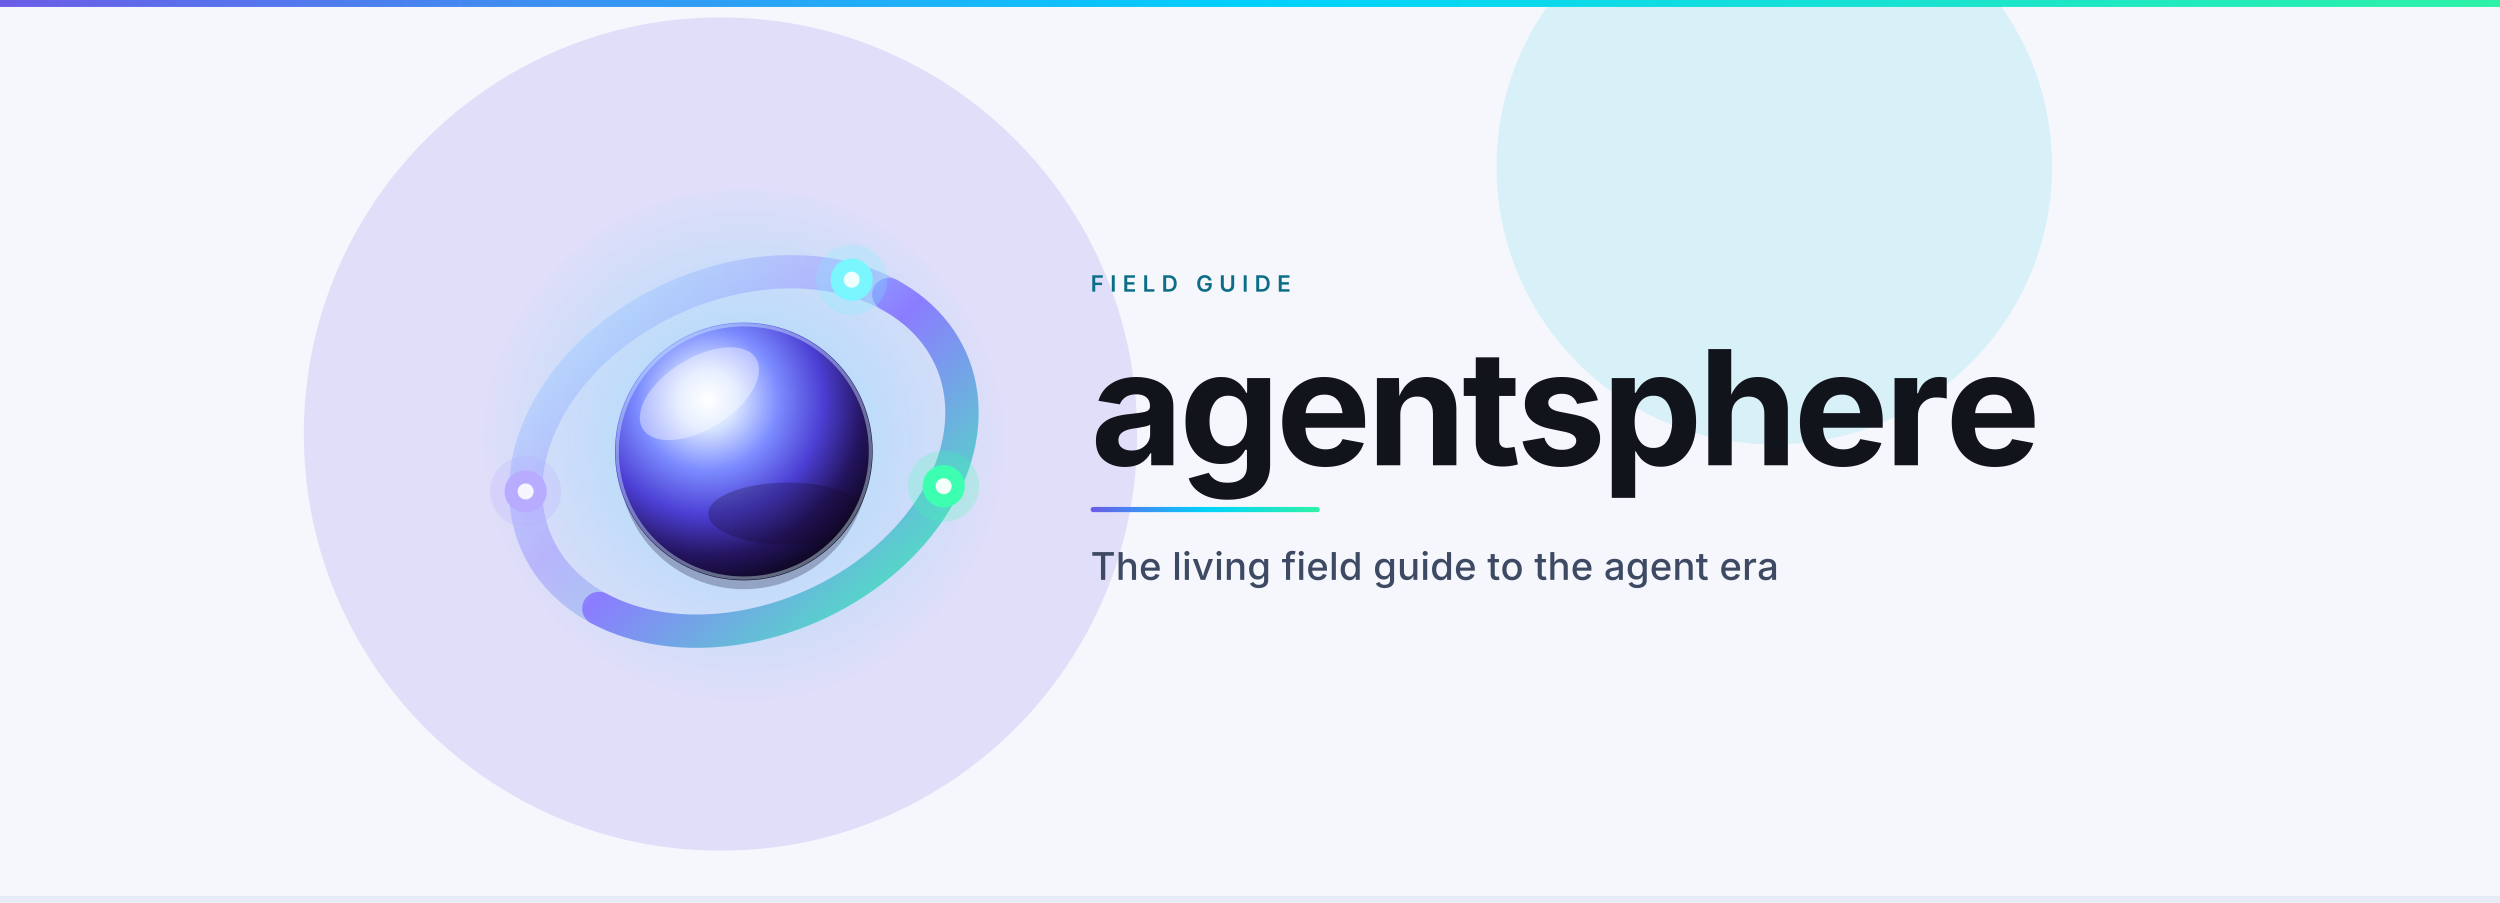
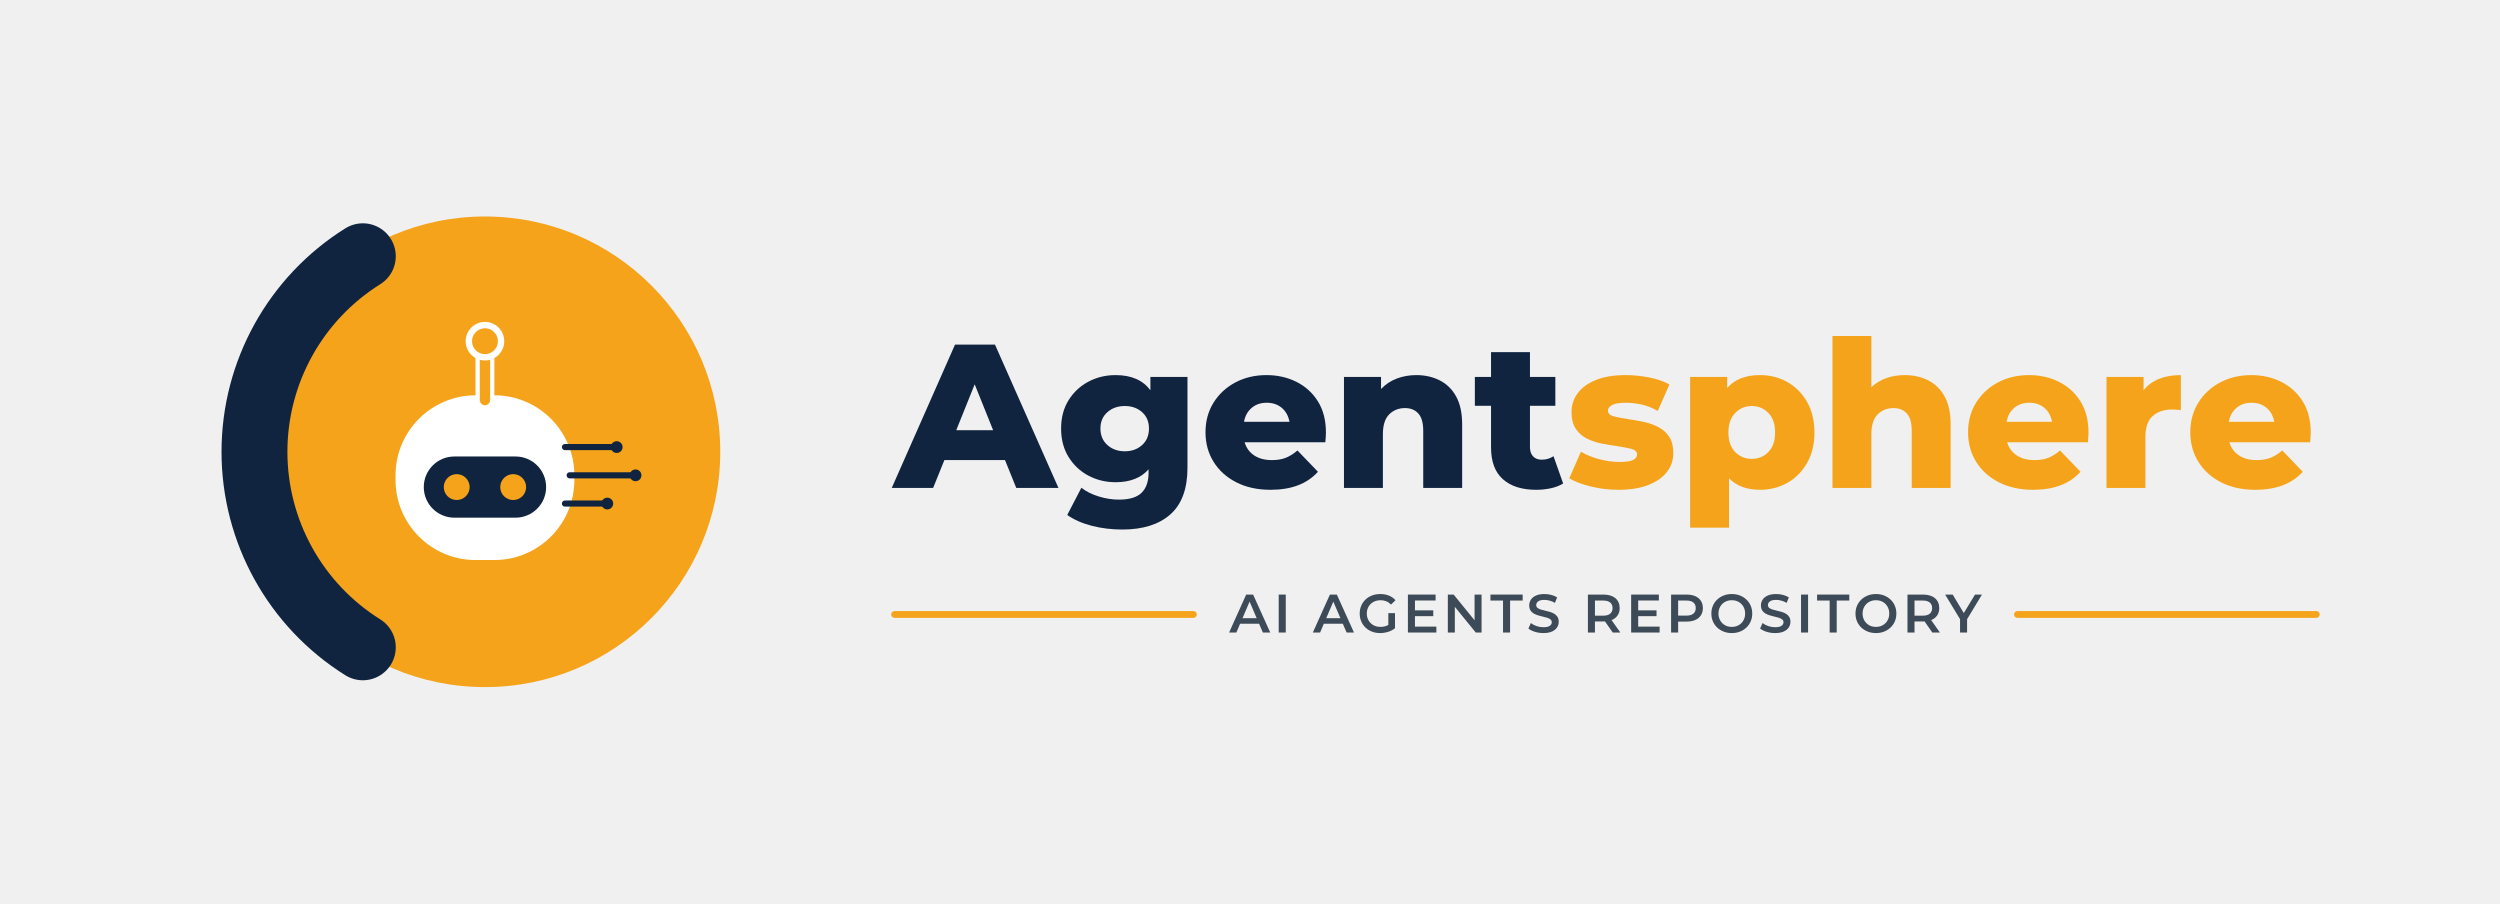
- <svg xmlns="http://www.w3.org/2000/svg" width="1440" height="520" viewBox="0 0 1440 520" role="img" aria-labelledby="title desc">
-   <defs>
-     <radialGradient id="light-core" cx="36%" cy="30%" r="72%">
-       <stop offset="0" stop-color="#FFFFFF" />
-       <stop offset="0.16" stop-color="#D7E4FF" />
-       <stop offset="0.38" stop-color="#7C8CFF" />
-       <stop offset="0.62" stop-color="#4C3FD4" />
-       <stop offset="0.84" stop-color="#24145F" />
-       <stop offset="1" stop-color="#100828" />
-     </radialGradient>
-     <radialGradient id="light-glow" cx="50%" cy="48%" r="50%">
-       <stop offset="0" stop-color="#6C5CE7" stop-opacity="0.55" />
-       <stop offset="0.45" stop-color="#00D1FF" stop-opacity="0.16" />
-       <stop offset="1" stop-color="#00D1FF" stop-opacity="0" />
-     </radialGradient>
-     <linearGradient id="light-ring" x1="0" y1="0" x2="1" y2="1">
-       <stop offset="0" stop-color="#9AF7FF" />
-       <stop offset="0.45" stop-color="#8B7CFF" />
-       <stop offset="1" stop-color="#3DFFB0" />
-     </linearGradient>
-     <linearGradient id="light-bar" x1="0" y1="0" x2="1" y2="0">
-       <stop offset="0" stop-color="#6C5CE7" />
-       <stop offset="0.5" stop-color="#00D1FF" />
-       <stop offset="1" stop-color="#2EF2A6" />
-     </linearGradient>
-     <clipPath id="light-disc">
-       <circle cx="128" cy="128" r="58" />
-     </clipPath>
-   </defs>
-   <rect width="1440" height="520" fill="#F5F7FC" />
-   <circle cx="415" cy="250" r="240" fill="#6C5CE7" fill-opacity="0.16" />
-   <circle cx="1022" cy="96" r="160" fill="#00B7E0" fill-opacity="0.12" />
-   <rect width="1440" height="4" fill="url(#light-bar)" />
-   <g transform="translate(264.6 96.2) scale(1.28)">
-     <g id="light-mark">
-       <circle cx="128" cy="128" r="118" fill="url(#light-glow)" />
-       <path d="M 62.76 198.64 L 59.62 196.86 L 56.61 194.94 L 53.74 192.90 L 51.01 190.73 L 48.43 188.44 L 45.99 186.04 L 43.72 183.53 L 41.60 180.91 L 39.65 178.19 L 37.87 175.38 L 36.26 172.48 L 34.82 169.49 L 33.56 166.42 L 32.48 163.28 L 31.58 160.07 L 30.87 156.80 L 30.34 153.48 L 29.99 150.10 L 29.84 146.69 L 29.87 143.24 L 30.08 139.76 L 30.48 136.26 L 31.07 132.74 L 31.85 129.21 L 32.80 125.69 L 33.94 122.16 L 35.26 118.65 L 36.75 115.15 L 38.42 111.68 L 40.25 108.24 L 42.26 104.84 L 44.42 101.48 L 46.75 98.17 L 49.23 94.92 L 51.86 91.73 L 54.64 88.62 L 57.55 85.57 L 60.60 82.61 L 63.78 79.73 L 67.08 76.95 L 70.50 74.26 L 74.02 71.67 L 77.65 69.20 L 81.38 66.83 L 85.19 64.58 L 89.08 62.45 L 93.05 60.45 L 97.09 58.57 L 101.18 56.83 L 105.33 55.22 L 109.52 53.75 L 113.74 52.42 L 117.99 51.24 L 122.26 50.20 L 126.54 49.31 L 130.82 48.57 L 135.10 47.98 L 139.36 47.54 L 143.61 47.26 L 147.82 47.13 L 152.00 47.15 L 156.13 47.33 L 160.20 47.66 L 164.22 48.15 L 168.16 48.78 L 172.03 49.57 L 175.82 50.51 L 179.51 51.59 L 183.11 52.82 L 186.60 54.19 L 189.98 55.71 L 193.24 57.36" fill="none" stroke="url(#light-ring)" stroke-width="15" stroke-linecap="round" stroke-opacity="0.42" />
-       <circle cx="128" cy="134" r="56" fill="#1A1038" fill-opacity="0.28" />
-       <circle cx="128" cy="128" r="58" fill="url(#light-core)" />
-       <g clip-path="url(#light-disc)">
-         <ellipse cx="108" cy="102" rx="30" ry="16" fill="#FFFFFF" fill-opacity="0.38" transform="rotate(-32 108 102)" />
-         <ellipse cx="148" cy="156" rx="36" ry="14" fill="#12082A" fill-opacity="0.28" />
+ <svg xmlns="http://www.w3.org/2000/svg" width="830" height="300" viewBox="0 0 830 300" role="img" aria-labelledby="title desc">
+   <g transform="translate(61.01,50.00) scale(0.7812)">
+     <circle cx="128" cy="128" r="100" fill="#F5A31A" />
+     <path d="M 76.1,44.9 A 98,98 0 0 0 76.1,211.1" fill="none" stroke="#10243F" stroke-width="28" stroke-linecap="round" />
+     <g transform="translate(128,138)">
+       <rect x="-38" y="-34" width="76" height="70" rx="34" fill="#FFFFFF" />
+       <line x1="0" y1="-32" x2="0" y2="-50" stroke="#FFFFFF" stroke-width="8" stroke-linecap="round" />
+       <line x1="0" y1="-32" x2="0" y2="-50" stroke="#F5A31A" stroke-width="4.4" stroke-linecap="round" />
+       <circle cx="0" cy="-57" r="8.2" fill="#FFFFFF" />
+       <circle cx="0" cy="-57" r="5.5" fill="#F5A31A" />
+       <rect x="-26" y="-8" width="52" height="26" rx="13" fill="#10243F" />
+       <circle cx="-12" cy="5" r="5.5" fill="#F5A31A" />
+       <circle cx="12" cy="5" r="5.5" fill="#F5A31A" />
+       <g fill="none" stroke="#10243F" stroke-width="2.6" stroke-linecap="round">
+         <path d="M 34,-12 H 54" />
+         <path d="M 36,0 H 62" />
+         <path d="M 34,12 H 50" />
      </g>
-       <circle cx="128" cy="128" r="57" fill="none" stroke="#D8FBFF" stroke-opacity="0.4" stroke-width="1.5" />
-       <path d="M 193.24 57.36 L 196.38 59.14 L 199.39 61.06 L 202.26 63.10 L 204.99 65.27 L 207.57 67.56 L 210.01 69.96 L 212.28 72.47 L 214.40 75.09 L 216.35 77.81 L 218.13 80.62 L 219.74 83.52 L 221.18 86.51 L 222.44 89.58 L 223.52 92.72 L 224.42 95.93 L 225.13 99.20 L 225.66 102.52 L 226.01 105.90 L 226.16 109.31 L 226.13 112.76 L 225.92 116.24 L 225.52 119.74 L 224.93 123.26 L 224.15 126.79 L 223.20 130.31 L 222.06 133.84 L 220.74 137.35 L 219.25 140.85 L 217.58 144.32 L 215.75 147.76 L 213.74 151.16 L 211.58 154.52 L 209.25 157.83 L 206.77 161.08 L 204.14 164.27 L 201.36 167.38 L 198.45 170.43 L 195.40 173.39 L 192.22 176.27 L 188.92 179.05 L 185.50 181.74 L 181.98 184.33 L 178.35 186.80 L 174.62 189.17 L 170.81 191.42 L 166.92 193.55 L 162.95 195.55 L 158.91 197.43 L 154.82 199.17 L 150.67 200.78 L 146.48 202.25 L 142.26 203.58 L 138.01 204.76 L 133.74 205.80 L 129.46 206.69 L 125.18 207.43 L 120.90 208.02 L 116.64 208.46 L 112.39 208.74 L 108.18 208.87 L 104.00 208.85 L 99.87 208.67 L 95.80 208.34 L 91.78 207.85 L 87.84 207.22 L 83.97 206.43 L 80.18 205.49 L 76.49 204.41 L 72.89 203.18 L 69.40 201.81 L 66.02 200.29 L 62.76 198.64" fill="none" stroke="url(#light-ring)" stroke-width="15" stroke-linecap="round" />
-       <circle cx="176.56" cy="50.71" r="16" fill="#7AF6FF" fill-opacity="0.22" />
-       <circle cx="176.56" cy="50.71" r="9.5" fill="#7AF6FF" />
-       <circle cx="176.56" cy="50.71" r="3.6" fill="#EFFFFF" />
-       <circle cx="29.83" cy="146.00" r="16" fill="#B7ACFF" fill-opacity="0.22" />
-       <circle cx="29.83" cy="146.00" r="9.5" fill="#B7ACFF" />
-       <circle cx="29.83" cy="146.00" r="3.6" fill="#F7F5FF" />
-       <circle cx="217.93" cy="143.63" r="16" fill="#3DFFB0" fill-opacity="0.22" />
-       <circle cx="217.93" cy="143.63" r="9.5" fill="#3DFFB0" />
-       <circle cx="217.93" cy="143.63" r="3.6" fill="#F3FFF9" />
+       <g fill="#10243F">
+         <circle cx="56" cy="-12" r="2.5" />
+         <circle cx="64" cy="0" r="2.5" />
+         <circle cx="52" cy="12" r="2.5" />
+       </g>
    </g>
  </g>
-   <g transform="translate(628.2 168)">
-     <path fill="#0B6E86" d="M0.952 0.0V-9.458H7.008V-8.03H2.647V-5.192H6.583V-3.783H2.647V0.0Z M13.89 -9.458V0.0H12.195V-9.458Z M19.394 0.0V-9.458H25.538V-8.03H21.089V-5.478H25.208V-4.069H21.089V-1.428H25.564V0.0Z M30.865 0.0V-9.458H32.56V-1.428H36.737V0.0Z M45.015 0.0H41.816V-9.458H45.078Q46.487 -9.458 47.5 -8.89Q48.512 -8.322 49.052 -7.265Q49.591 -6.208 49.591 -4.742Q49.591 -3.263 49.049 -2.199Q48.506 -1.136 47.481 -0.568Q46.456 0.0 45.015 0.0ZM43.51 -1.466H44.932Q47.922 -1.466 47.922 -4.742Q47.922 -7.992 44.977 -7.992H43.51Z M65.761 0.127Q64.453 0.127 63.469 -0.46Q62.485 -1.047 61.933 -2.136Q61.381 -3.225 61.381 -4.716Q61.381 -6.24 61.949 -7.328Q62.517 -8.417 63.495 -9.001Q64.472 -9.585 65.71 -9.585Q66.751 -9.585 67.598 -9.185Q68.446 -8.785 68.995 -8.074Q69.544 -7.363 69.69 -6.437H67.957Q67.728 -7.192 67.16 -7.63Q66.592 -8.068 65.729 -8.068Q64.967 -8.068 64.367 -7.681Q63.767 -7.293 63.425 -6.548Q63.082 -5.802 63.082 -4.729Q63.082 -3.123 63.828 -2.257Q64.574 -1.39 65.767 -1.39Q66.833 -1.39 67.468 -1.99Q68.103 -2.59 68.128 -3.612H65.945V-4.945H69.772V-3.809Q69.772 -2.596 69.255 -1.711Q68.738 -0.825 67.833 -0.349Q66.929 0.127 65.761 0.127Z M78.85 0.14Q77.695 0.14 76.832 -0.295Q75.969 -0.73 75.492 -1.501Q75.016 -2.272 75.016 -3.282V-9.458H76.711V-3.421Q76.711 -2.533 77.292 -1.955Q77.873 -1.377 78.85 -1.377Q79.828 -1.377 80.409 -1.955Q80.99 -2.533 80.99 -3.421V-9.458H82.684V-3.282Q82.684 -2.272 82.205 -1.501Q81.726 -0.73 80.863 -0.295Q79.999 0.14 78.85 0.14Z M89.877 -9.458V0.0H88.182V-9.458Z M98.581 0.0H95.381V-9.458H98.644Q100.053 -9.458 101.066 -8.89Q102.078 -8.322 102.618 -7.265Q103.157 -6.208 103.157 -4.742Q103.157 -3.263 102.615 -2.199Q102.072 -1.136 101.047 -0.568Q100.022 0.0 98.581 0.0ZM97.076 -1.466H98.498Q101.488 -1.466 101.488 -4.742Q101.488 -7.992 98.543 -7.992H97.076Z M108.37 0.0V-9.458H114.514V-8.03H110.064V-5.478H114.184V-4.069H110.064V-1.428H114.54V0.0Z" />
+   <g transform="translate(297.01,162.00) scale(0.068,-0.068)">
+     <path d="M-14 0 295 700H490L800 0H594L539 136H243L188 0ZM301 282H481L391 506Z" fill="#10243F" />
  </g>
-   <g transform="translate(628.2 268)">
-     <path fill="#12141C" d="M19.766 0.988Q12.578 0.988 7.816 -2.808Q3.055 -6.604 3.055 -14.061Q3.055 -19.676 5.75 -22.865Q8.445 -26.055 12.758 -27.537Q17.07 -29.02 22.012 -29.469Q28.48 -30.098 31.333 -30.794Q34.186 -31.49 34.186 -33.961V-34.186Q34.186 -37.375 32.142 -39.127Q30.098 -40.879 26.324 -40.879Q22.416 -40.879 20.035 -39.194Q17.654 -37.51 16.846 -35.084L4.492 -37.15Q6.424 -43.664 12.196 -47.258Q17.969 -50.852 26.369 -50.852Q31.76 -50.852 36.634 -49.145Q41.508 -47.438 44.585 -43.687Q47.662 -39.936 47.662 -33.826V0.0H34.904V-6.963H34.455Q32.613 -3.459 28.975 -1.235Q25.336 0.988 19.766 0.988ZM23.584 -8.49Q28.301 -8.49 31.288 -11.23Q34.275 -13.971 34.275 -17.969V-23.404Q33.467 -22.82 31.647 -22.394Q29.828 -21.967 27.807 -21.63Q25.785 -21.293 24.303 -21.113Q20.574 -20.574 18.283 -19.002Q15.992 -17.43 15.992 -14.42Q15.992 -11.5 18.126 -9.995Q20.26 -8.49 23.584 -8.49Z M79.088 19.855Q69.655 19.855 63.905 16.396Q58.155 12.938 56.493 7.547L68.082 4.312Q69.026 6.424 71.564 8.243Q74.102 10.062 78.998 10.062Q84.12 10.062 87.084 7.704Q90.049 5.346 90.049 0.359V-8.895H89.016Q87.623 -5.84 84.412 -3.279Q81.2 -0.719 75.09 -0.719Q69.43 -0.719 64.803 -3.369Q60.176 -6.02 57.413 -11.455Q54.651 -16.891 54.651 -25.201Q54.651 -33.691 57.458 -39.396Q60.266 -45.102 64.915 -47.977Q69.565 -50.852 75.135 -50.852Q79.358 -50.852 82.233 -49.414Q85.108 -47.977 86.882 -45.865Q88.657 -43.754 89.555 -41.777H90.139V-50.223H103.391V-0.404Q103.391 6.379 100.269 10.894Q97.147 15.408 91.644 17.632Q86.141 19.855 79.088 19.855ZM79.313 -10.961Q84.479 -10.961 87.287 -14.757Q90.094 -18.553 90.094 -25.291Q90.094 -31.984 87.309 -36.027Q84.524 -40.07 79.313 -40.07Q74.012 -40.07 71.249 -35.915Q68.487 -31.76 68.487 -25.291Q68.487 -18.688 71.272 -14.824Q74.057 -10.961 79.313 -10.961Z M135.177 0.988Q127.495 0.988 121.925 -2.156Q116.354 -5.301 113.367 -11.096Q110.38 -16.891 110.38 -24.842Q110.38 -32.613 113.367 -38.453Q116.354 -44.293 121.767 -47.572Q127.18 -50.852 134.503 -50.852Q141.061 -50.852 146.407 -48.066Q151.753 -45.281 154.92 -39.621Q158.087 -33.961 158.087 -25.381V-21.607H123.721Q123.946 -15.453 127.136 -12.309Q130.325 -9.164 135.401 -9.164Q138.95 -9.164 141.488 -10.669Q144.026 -12.174 145.104 -15.094L157.323 -12.803Q155.481 -6.559 149.709 -2.785Q143.936 0.988 135.177 0.988ZM123.811 -30.053H145.104Q144.61 -34.949 141.96 -37.824Q139.309 -40.699 134.637 -40.699Q129.786 -40.699 127.001 -37.712Q124.216 -34.725 123.811 -30.053Z M178.372 -29.064V0.0H164.896V-50.223H177.609L177.788 -39.846Q179.9 -45.102 183.763 -47.977Q187.626 -50.852 193.421 -50.852Q201.238 -50.852 205.954 -45.82Q210.671 -40.789 210.671 -31.939V0.0H197.195V-29.604Q197.195 -34.275 194.791 -36.926Q192.388 -39.576 188.12 -39.576Q183.808 -39.576 181.09 -36.813Q178.372 -34.051 178.372 -29.064Z M244.703 -50.223V-39.936H235.314V-14.689Q235.314 -10.018 239.896 -10.018Q240.66 -10.018 242.03 -10.22Q243.4 -10.422 244.164 -10.602L246.095 -0.494Q243.849 0.18 241.626 0.449Q239.402 0.719 237.38 0.719Q229.834 0.719 225.836 -2.942Q221.838 -6.604 221.838 -13.521V-39.936H214.92V-50.223H221.838V-62.172H235.314V-50.223Z M271.008 0.988Q261.934 0.988 256.026 -2.875Q250.119 -6.738 248.816 -13.746L261.35 -15.902Q263.281 -8.895 271.412 -8.895Q275.275 -8.895 277.499 -10.354Q279.723 -11.814 279.723 -14.061Q279.723 -17.879 273.254 -19.227L264.584 -21.023Q250.119 -23.988 250.119 -35.264Q250.119 -42.496 255.914 -46.674Q261.709 -50.852 271.232 -50.852Q280.172 -50.852 285.473 -47.213Q290.773 -43.574 292.166 -37.465L280.217 -35.354Q279.408 -37.914 277.252 -39.554Q275.096 -41.193 271.412 -41.193Q268.088 -41.193 265.842 -39.778Q263.596 -38.363 263.596 -36.117Q263.596 -34.23 265.056 -32.905Q266.516 -31.58 270.064 -30.861L279.094 -29.064Q293.469 -26.145 293.469 -15.498Q293.469 -10.557 290.594 -6.851Q287.719 -3.145 282.643 -1.078Q277.566 0.988 271.008 0.988Z M300.188 18.777V-50.223H313.44V-41.777H314.069Q314.967 -43.754 316.697 -45.865Q318.426 -47.977 321.279 -49.414Q324.131 -50.852 328.399 -50.852Q333.969 -50.852 338.596 -47.977Q343.223 -45.102 345.986 -39.352Q348.748 -33.602 348.748 -25.021Q348.748 -16.666 346.053 -10.894Q343.358 -5.121 338.731 -2.134Q334.104 0.854 328.309 0.854Q324.221 0.854 321.391 -0.539Q318.561 -1.932 316.787 -3.976Q315.012 -6.02 314.069 -8.041H313.664V18.777ZM324.176 -9.973Q329.432 -9.973 332.195 -14.195Q334.957 -18.418 334.957 -25.066Q334.957 -31.67 332.217 -35.87Q329.477 -40.07 324.176 -40.07Q318.965 -40.07 316.158 -35.982Q313.35 -31.895 313.35 -25.066Q313.35 -18.238 316.18 -14.105Q319.01 -9.973 324.176 -9.973Z M369.259 -29.064V0.0H355.782V-66.934H368.989V-40.609Q371.19 -45.506 374.964 -48.179Q378.737 -50.852 384.307 -50.852Q392.124 -50.852 396.863 -45.82Q401.602 -40.789 401.602 -31.939V0.0H388.081V-29.604Q388.081 -34.275 385.678 -36.926Q383.274 -39.576 379.007 -39.576Q374.694 -39.576 371.976 -36.813Q369.259 -34.051 369.259 -29.064Z M433.343 0.988Q425.661 0.988 420.091 -2.156Q414.521 -5.301 411.533 -11.096Q408.546 -16.891 408.546 -24.842Q408.546 -32.613 411.533 -38.453Q414.521 -44.293 419.934 -47.572Q425.347 -50.852 432.669 -50.852Q439.228 -50.852 444.573 -48.066Q449.919 -45.281 453.086 -39.621Q456.253 -33.961 456.253 -25.381V-21.607H421.888Q422.113 -15.453 425.302 -12.309Q428.491 -9.164 433.568 -9.164Q437.116 -9.164 439.654 -10.669Q442.193 -12.174 443.271 -15.094L455.489 -12.803Q453.648 -6.559 447.875 -2.785Q442.103 0.988 433.343 0.988ZM421.978 -30.053H443.271Q442.777 -34.949 440.126 -37.824Q437.476 -40.699 432.804 -40.699Q427.952 -40.699 425.167 -37.712Q422.382 -34.725 421.978 -30.053Z M463.062 0.0V-50.223H476.089V-41.463H476.629Q478.021 -46.09 481.278 -48.493Q484.535 -50.896 488.757 -50.896Q491.048 -50.896 493.115 -50.447V-38.408Q492.216 -38.678 490.487 -38.88Q488.757 -39.082 487.275 -39.082Q482.603 -39.082 479.571 -36.162Q476.539 -33.242 476.539 -28.57V0.0Z M520.813 0.988Q513.131 0.988 507.561 -2.156Q501.99 -5.301 499.003 -11.096Q496.016 -16.891 496.016 -24.842Q496.016 -32.613 499.003 -38.453Q501.99 -44.293 507.403 -47.572Q512.816 -50.852 520.139 -50.852Q526.697 -50.852 532.043 -48.066Q537.389 -45.281 540.556 -39.621Q543.723 -33.961 543.723 -25.381V-21.607H509.357Q509.582 -15.453 512.771 -12.309Q515.961 -9.164 521.037 -9.164Q524.586 -9.164 527.124 -10.669Q529.662 -12.174 530.74 -15.094L542.959 -12.803Q541.117 -6.559 535.345 -2.785Q529.572 0.988 520.813 0.988ZM509.447 -30.053H530.74Q530.246 -34.949 527.596 -37.824Q524.945 -40.699 520.273 -40.699Q515.422 -40.699 512.637 -37.712Q509.852 -34.725 509.447 -30.053Z" />
+   <g transform="translate(350.45,162.00) scale(0.068,-0.068)">
+     <path d="M326 -203Q248 -203 177.5 -185.0Q107 -167 57 -132L126 1Q160 -26 210.5 -41.5Q261 -57 309 -57Q386 -57 420.0 -23.5Q454 10 454 74V91Q399 28 293 28Q221 28 160.5 60.0Q100 92 63.5 151.0Q27 210 27 290Q27 370 63.5 428.5Q100 487 160.5 519.0Q221 551 293 551Q408 551 463 477V542H644V99Q644 -55 560.5 -129.0Q477 -203 326 -203ZM338 179Q389 179 422.5 209.5Q456 240 456 290Q456 340 422.5 370.0Q389 400 338 400Q287 400 253.0 370.0Q219 340 219 290Q219 240 253.0 209.5Q287 179 338 179Z" fill="#10243F" />
  </g>
-   <rect x="628.2" y="292" width="132" height="3" rx="1.5" fill="url(#light-bar)" />
-   <g transform="translate(628.2 334)">
-     <path fill="#3E4A63" d="M0.967 -13.9V-16.006H13.396V-13.9H8.422V0.0H5.962V-13.9Z M18.465 -7.111V0.0H16.102V-16.006H18.444V-9.851Q19.013 -11.043 19.926 -11.602Q20.839 -12.16 22.075 -12.16Q23.912 -12.16 25.04 -11.005Q26.168 -9.851 26.168 -7.627V0.0H23.794V-7.337Q23.794 -8.637 23.117 -9.367Q22.44 -10.098 21.258 -10.098Q20.055 -10.098 19.26 -9.319Q18.465 -8.54 18.465 -7.111Z M34.664 0.247Q32.892 0.247 31.603 -0.516Q30.314 -1.278 29.621 -2.664Q28.928 -4.05 28.928 -5.919Q28.928 -7.767 29.61 -9.174Q30.292 -10.581 31.538 -11.371Q32.784 -12.16 34.46 -12.16Q35.824 -12.16 37.054 -11.553Q38.284 -10.946 39.052 -9.62Q39.821 -8.293 39.821 -6.123V-5.285H31.302Q31.366 -3.545 32.29 -2.626Q33.214 -1.708 34.686 -1.708Q35.674 -1.708 36.388 -2.138Q37.103 -2.567 37.414 -3.405L39.638 -2.879Q39.208 -1.472 37.898 -0.612Q36.587 0.247 34.664 0.247ZM31.313 -7.047H37.479Q37.35 -8.465 36.592 -9.335Q35.835 -10.205 34.471 -10.205Q33.053 -10.205 32.231 -9.276Q31.409 -8.347 31.313 -7.047Z M50.938 -16.006V0.0H48.575V-16.006Z M54.268 0.0V-12.01H56.631V0.0ZM55.46 -13.847Q54.848 -13.847 54.413 -14.255Q53.978 -14.663 53.978 -15.243Q53.978 -15.834 54.413 -16.242Q54.848 -16.65 55.46 -16.65Q56.072 -16.65 56.513 -16.242Q56.953 -15.834 56.953 -15.243Q56.953 -14.663 56.513 -14.255Q56.072 -13.847 55.46 -13.847Z M63.398 0.0 58.865 -12.01H61.421L63.796 -5.188Q64.075 -4.394 64.29 -3.604Q64.504 -2.814 64.709 -2.02Q64.902 -2.804 65.117 -3.599Q65.332 -4.394 65.6 -5.188L67.974 -12.01H70.509L65.976 0.0Z M72.754 0.0V-12.01H75.117V0.0ZM73.946 -13.847Q73.334 -13.847 72.899 -14.255Q72.464 -14.663 72.464 -15.243Q72.464 -15.834 72.899 -16.242Q73.334 -16.65 73.946 -16.65Q74.559 -16.65 74.999 -16.242Q75.44 -15.834 75.44 -15.243Q75.44 -14.663 74.999 -14.255Q74.559 -13.847 73.946 -13.847Z M80.81 -7.111V0.0H78.447V-12.01H80.703L80.714 -9.7Q81.272 -10.968 82.212 -11.564Q83.152 -12.16 84.42 -12.16Q86.257 -12.16 87.379 -11.005Q88.502 -9.851 88.502 -7.627V0.0H86.138V-7.337Q86.138 -8.637 85.462 -9.367Q84.785 -10.098 83.603 -10.098Q82.4 -10.098 81.605 -9.319Q80.81 -8.54 80.81 -7.111Z M96.859 4.748Q94.775 4.748 93.518 3.985Q92.261 3.223 91.756 2.138L93.733 1.203Q93.948 1.547 94.308 1.928Q94.667 2.31 95.274 2.578Q95.881 2.847 96.848 2.847Q98.212 2.847 99.072 2.197Q99.931 1.547 99.931 0.161V-2.181H99.727Q99.512 -1.783 99.131 -1.321Q98.749 -0.859 98.067 -0.521Q97.385 -0.183 96.289 -0.183Q94.871 -0.183 93.738 -0.849Q92.605 -1.515 91.939 -2.82Q91.273 -4.125 91.273 -6.048Q91.273 -7.96 91.933 -9.33Q92.594 -10.699 93.733 -11.43Q94.871 -12.16 96.322 -12.16Q97.428 -12.16 98.121 -11.79Q98.814 -11.419 99.206 -10.925Q99.598 -10.431 99.802 -10.055H99.974V-12.01H102.284V0.172Q102.284 1.751 101.564 2.761Q100.844 3.771 99.62 4.259Q98.395 4.748 96.859 4.748ZM96.837 -2.148Q98.341 -2.148 99.142 -3.19Q99.942 -4.232 99.942 -6.08Q99.942 -7.885 99.152 -9.018Q98.363 -10.151 96.837 -10.151Q95.795 -10.151 95.092 -9.609Q94.388 -9.066 94.039 -8.148Q93.69 -7.229 93.69 -6.08Q93.69 -4.318 94.49 -3.233Q95.29 -2.148 96.837 -2.148Z M117.58 -12.01V-10.087H114.894V0.0H112.531V-10.087H110.254V-12.01H112.531V-13.385Q112.531 -14.502 113.03 -15.254Q113.53 -16.006 114.341 -16.382Q115.152 -16.758 116.108 -16.758Q116.817 -16.758 117.327 -16.645Q117.838 -16.532 118.085 -16.436L117.537 -14.523Q117.365 -14.566 117.107 -14.631Q116.849 -14.695 116.484 -14.695Q115.635 -14.695 115.265 -14.276Q114.894 -13.857 114.894 -13.062V-12.01Z M120.125 0.0V-12.01H122.488V0.0ZM121.318 -13.847Q120.705 -13.847 120.27 -14.255Q119.835 -14.663 119.835 -15.243Q119.835 -15.834 120.27 -16.242Q120.705 -16.65 121.318 -16.65Q121.93 -16.65 122.37 -16.242Q122.811 -15.834 122.811 -15.243Q122.811 -14.663 122.37 -14.255Q121.93 -13.847 121.318 -13.847Z M130.996 0.247Q129.223 0.247 127.934 -0.516Q126.645 -1.278 125.952 -2.664Q125.26 -4.05 125.26 -5.919Q125.26 -7.767 125.942 -9.174Q126.624 -10.581 127.87 -11.371Q129.116 -12.16 130.792 -12.16Q132.156 -12.16 133.386 -11.553Q134.616 -10.946 135.384 -9.62Q136.152 -8.293 136.152 -6.123V-5.285H127.634Q127.698 -3.545 128.622 -2.626Q129.546 -1.708 131.017 -1.708Q132.006 -1.708 132.72 -2.138Q133.434 -2.567 133.746 -3.405L135.97 -2.879Q135.54 -1.472 134.229 -0.612Q132.919 0.247 130.996 0.247ZM127.644 -7.047H133.81Q133.681 -8.465 132.924 -9.335Q132.167 -10.205 130.803 -10.205Q129.385 -10.205 128.563 -9.276Q127.741 -8.347 127.644 -7.047Z M141.254 -16.006V0.0H138.891V-16.006Z M149.053 0.236Q147.592 0.236 146.458 -0.505Q145.325 -1.246 144.675 -2.643Q144.025 -4.039 144.025 -5.973Q144.025 -7.928 144.681 -9.313Q145.336 -10.699 146.469 -11.43Q147.603 -12.16 149.053 -12.16Q150.17 -12.16 150.857 -11.79Q151.545 -11.419 151.926 -10.919Q152.308 -10.42 152.512 -10.055H152.641V-16.006H155.004V0.0H152.705V-1.88H152.512Q152.297 -1.493 151.905 -0.999Q151.513 -0.505 150.825 -0.134Q150.138 0.236 149.053 0.236ZM149.568 -1.772Q151.072 -1.772 151.878 -2.943Q152.684 -4.114 152.684 -5.994Q152.684 -7.863 151.889 -9.007Q151.094 -10.151 149.568 -10.151Q148.526 -10.151 147.833 -9.604Q147.141 -9.056 146.792 -8.116Q146.442 -7.176 146.442 -5.994Q146.442 -4.802 146.797 -3.846Q147.151 -2.89 147.85 -2.331Q148.548 -1.772 149.568 -1.772Z M169.376 4.748Q167.292 4.748 166.035 3.985Q164.779 3.223 164.274 2.138L166.25 1.203Q166.465 1.547 166.825 1.928Q167.185 2.31 167.792 2.578Q168.399 2.847 169.365 2.847Q170.73 2.847 171.589 2.197Q172.448 1.547 172.448 0.161V-2.181H172.244Q172.029 -1.783 171.648 -1.321Q171.267 -0.859 170.585 -0.521Q169.903 -0.183 168.807 -0.183Q167.389 -0.183 166.256 -0.849Q165.122 -1.515 164.456 -2.82Q163.79 -4.125 163.79 -6.048Q163.79 -7.96 164.451 -9.33Q165.112 -10.699 166.25 -11.43Q167.389 -12.16 168.839 -12.16Q169.946 -12.16 170.638 -11.79Q171.331 -11.419 171.723 -10.925Q172.115 -10.431 172.32 -10.055H172.491V-12.01H174.801V0.172Q174.801 1.751 174.081 2.761Q173.362 3.771 172.137 4.259Q170.912 4.748 169.376 4.748ZM169.355 -2.148Q170.859 -2.148 171.659 -3.19Q172.459 -4.232 172.459 -6.08Q172.459 -7.885 171.67 -9.018Q170.88 -10.151 169.355 -10.151Q168.313 -10.151 167.609 -9.609Q166.905 -9.066 166.556 -8.148Q166.207 -7.229 166.207 -6.08Q166.207 -4.318 167.008 -3.233Q167.808 -2.148 169.355 -2.148Z M182.223 0.15Q180.387 0.15 179.259 -1.004Q178.131 -2.159 178.131 -4.383V-12.01H180.494V-4.673Q180.494 -3.373 181.176 -2.643Q181.858 -1.912 183.029 -1.912Q184.232 -1.912 185.027 -2.691Q185.822 -3.47 185.822 -4.898V-12.01H188.196V0.0H185.929L185.919 -2.331Q185.349 -1.021 184.409 -0.435Q183.47 0.15 182.223 0.15Z M191.515 0.0V-12.01H193.878V0.0ZM192.707 -13.847Q192.095 -13.847 191.66 -14.255Q191.225 -14.663 191.225 -15.243Q191.225 -15.834 191.66 -16.242Q192.095 -16.65 192.707 -16.65Q193.32 -16.65 193.76 -16.242Q194.201 -15.834 194.201 -15.243Q194.201 -14.663 193.76 -14.255Q193.32 -13.847 192.707 -13.847Z M201.677 0.236Q200.216 0.236 199.083 -0.505Q197.949 -1.246 197.299 -2.643Q196.649 -4.039 196.649 -5.973Q196.649 -7.928 197.305 -9.313Q197.96 -10.699 199.093 -11.43Q200.227 -12.16 201.677 -12.16Q202.794 -12.16 203.481 -11.79Q204.169 -11.419 204.55 -10.919Q204.932 -10.42 205.136 -10.055H205.265V-16.006H207.628V0.0H205.329V-1.88H205.136Q204.921 -1.493 204.529 -0.999Q204.137 -0.505 203.449 -0.134Q202.762 0.236 201.677 0.236ZM202.192 -1.772Q203.696 -1.772 204.502 -2.943Q205.308 -4.114 205.308 -5.994Q205.308 -7.863 204.513 -9.007Q203.718 -10.151 202.192 -10.151Q201.15 -10.151 200.458 -9.604Q199.765 -9.056 199.416 -8.116Q199.066 -7.176 199.066 -5.994Q199.066 -4.802 199.421 -3.846Q199.775 -2.89 200.474 -2.331Q201.172 -1.772 202.192 -1.772Z M216.135 0.247Q214.363 0.247 213.074 -0.516Q211.785 -1.278 211.092 -2.664Q210.399 -4.05 210.399 -5.919Q210.399 -7.767 211.081 -9.174Q211.763 -10.581 213.009 -11.371Q214.255 -12.16 215.931 -12.16Q217.296 -12.16 218.525 -11.553Q219.755 -10.946 220.524 -9.62Q221.292 -8.293 221.292 -6.123V-5.285H212.773Q212.838 -3.545 213.761 -2.626Q214.685 -1.708 216.157 -1.708Q217.145 -1.708 217.859 -2.138Q218.574 -2.567 218.885 -3.405L221.109 -2.879Q220.679 -1.472 219.369 -0.612Q218.058 0.247 216.135 0.247ZM212.784 -7.047H218.95Q218.821 -8.465 218.064 -9.335Q217.306 -10.205 215.942 -10.205Q214.524 -10.205 213.702 -9.276Q212.88 -8.347 212.784 -7.047Z M235.18 -12.01V-10.087H232.785V-3.244Q232.785 -2.524 233.091 -2.186Q233.397 -1.848 234.096 -1.848Q234.289 -1.848 234.584 -1.891Q234.88 -1.934 235.095 -1.977L235.513 -0.086Q235.138 0.043 234.702 0.102Q234.267 0.161 233.859 0.161Q232.226 0.161 231.324 -0.682Q230.422 -1.525 230.422 -3.051V-10.087H228.671V-12.01H230.422V-14.867H232.785V-12.01Z M242.732 0.247Q241.045 0.247 239.783 -0.526Q238.521 -1.3 237.823 -2.691Q237.124 -4.082 237.124 -5.94Q237.124 -7.81 237.823 -9.211Q238.521 -10.613 239.783 -11.387Q241.045 -12.16 242.732 -12.16Q244.429 -12.16 245.691 -11.387Q246.954 -10.613 247.652 -9.211Q248.35 -7.81 248.35 -5.94Q248.35 -4.082 247.652 -2.691Q246.954 -1.3 245.691 -0.526Q244.429 0.247 242.732 0.247ZM242.732 -1.751Q243.828 -1.751 244.542 -2.326Q245.256 -2.9 245.605 -3.851Q245.954 -4.802 245.954 -5.94Q245.954 -7.09 245.605 -8.051Q245.256 -9.013 244.542 -9.587Q243.828 -10.162 242.732 -10.162Q241.647 -10.162 240.938 -9.587Q240.229 -9.013 239.88 -8.051Q239.531 -7.09 239.531 -5.94Q239.531 -4.802 239.88 -3.851Q240.229 -2.9 240.938 -2.326Q241.647 -1.751 242.732 -1.751Z M262.271 -12.01V-10.087H259.876V-3.244Q259.876 -2.524 260.182 -2.186Q260.488 -1.848 261.186 -1.848Q261.379 -1.848 261.675 -1.891Q261.97 -1.934 262.185 -1.977L262.604 -0.086Q262.228 0.043 261.793 0.102Q261.358 0.161 260.95 0.161Q259.317 0.161 258.415 -0.682Q257.512 -1.525 257.512 -3.051V-10.087H255.761V-12.01H257.512V-14.867H259.876V-12.01Z M267.137 -7.111V0.0H264.774V-16.006H267.115V-9.851Q267.685 -11.043 268.598 -11.602Q269.511 -12.16 270.746 -12.16Q272.583 -12.16 273.711 -11.005Q274.839 -9.851 274.839 -7.627V0.0H272.465V-7.337Q272.465 -8.637 271.788 -9.367Q271.112 -10.098 269.93 -10.098Q268.727 -10.098 267.932 -9.319Q267.137 -8.54 267.137 -7.111Z M283.336 0.247Q281.563 0.247 280.274 -0.516Q278.985 -1.278 278.292 -2.664Q277.599 -4.05 277.599 -5.919Q277.599 -7.767 278.282 -9.174Q278.964 -10.581 280.21 -11.371Q281.456 -12.16 283.132 -12.16Q284.496 -12.16 285.726 -11.553Q286.956 -10.946 287.724 -9.62Q288.492 -8.293 288.492 -6.123V-5.285H279.973Q280.038 -3.545 280.962 -2.626Q281.886 -1.708 283.357 -1.708Q284.346 -1.708 285.06 -2.138Q285.774 -2.567 286.086 -3.405L288.309 -2.879Q287.88 -1.472 286.569 -0.612Q285.259 0.247 283.336 0.247ZM279.984 -7.047H286.15Q286.021 -8.465 285.264 -9.335Q284.507 -10.205 283.142 -10.205Q281.724 -10.205 280.903 -9.276Q280.081 -8.347 279.984 -7.047Z M300.608 0.269Q299.459 0.269 298.541 -0.156Q297.622 -0.58 297.085 -1.396Q296.548 -2.213 296.548 -3.395Q296.548 -4.415 296.945 -5.076Q297.343 -5.736 298.009 -6.118Q298.675 -6.499 299.497 -6.692Q300.318 -6.886 301.167 -6.982Q302.757 -7.165 303.477 -7.299Q304.196 -7.434 304.196 -8.067V-8.132Q304.196 -9.131 303.611 -9.684Q303.025 -10.237 301.897 -10.237Q300.716 -10.237 300.039 -9.722Q299.362 -9.206 299.115 -8.594L296.892 -9.174Q297.3 -10.248 298.062 -10.903Q298.825 -11.559 299.808 -11.859Q300.791 -12.16 301.865 -12.16Q302.585 -12.16 303.401 -11.988Q304.218 -11.816 304.938 -11.371Q305.657 -10.925 306.108 -10.098Q306.56 -9.271 306.56 -7.971V0.0H304.271V-1.644H304.153Q303.799 -0.935 302.934 -0.333Q302.069 0.269 300.608 0.269ZM301.135 -1.633Q302.091 -1.633 302.778 -2.014Q303.466 -2.396 303.836 -3.008Q304.207 -3.62 304.207 -4.329V-5.865Q304.035 -5.693 303.471 -5.57Q302.907 -5.446 302.284 -5.36Q301.661 -5.274 301.296 -5.231Q300.297 -5.092 299.583 -4.689Q298.868 -4.286 298.868 -3.362Q298.868 -2.503 299.507 -2.068Q300.146 -1.633 301.135 -1.633Z M314.917 4.748Q312.833 4.748 311.576 3.985Q310.319 3.223 309.814 2.138L311.791 1.203Q312.005 1.547 312.365 1.928Q312.725 2.31 313.332 2.578Q313.939 2.847 314.906 2.847Q316.27 2.847 317.129 2.197Q317.989 1.547 317.989 0.161V-2.181H317.785Q317.57 -1.783 317.189 -1.321Q316.807 -0.859 316.125 -0.521Q315.443 -0.183 314.347 -0.183Q312.929 -0.183 311.796 -0.849Q310.663 -1.515 309.997 -2.82Q309.331 -4.125 309.331 -6.048Q309.331 -7.96 309.991 -9.33Q310.652 -10.699 311.791 -11.43Q312.929 -12.16 314.379 -12.16Q315.486 -12.16 316.179 -11.79Q316.872 -11.419 317.264 -10.925Q317.656 -10.431 317.86 -10.055H318.032V-12.01H320.341V0.172Q320.341 1.751 319.622 2.761Q318.902 3.771 317.677 4.259Q316.453 4.748 314.917 4.748ZM314.895 -2.148Q316.399 -2.148 317.199 -3.19Q318 -4.232 318 -6.08Q318 -7.885 317.21 -9.018Q316.421 -10.151 314.895 -10.151Q313.853 -10.151 313.15 -9.609Q312.446 -9.066 312.097 -8.148Q311.748 -7.229 311.748 -6.08Q311.748 -4.318 312.548 -3.233Q313.348 -2.148 314.895 -2.148Z M328.849 0.247Q327.076 0.247 325.787 -0.516Q324.498 -1.278 323.805 -2.664Q323.112 -4.05 323.112 -5.919Q323.112 -7.767 323.795 -9.174Q324.477 -10.581 325.723 -11.371Q326.969 -12.16 328.645 -12.16Q330.009 -12.16 331.239 -11.553Q332.469 -10.946 333.237 -9.62Q334.005 -8.293 334.005 -6.123V-5.285H325.487Q325.551 -3.545 326.475 -2.626Q327.399 -1.708 328.87 -1.708Q329.859 -1.708 330.573 -2.138Q331.287 -2.567 331.599 -3.405L333.822 -2.879Q333.393 -1.472 332.082 -0.612Q330.772 0.247 328.849 0.247ZM325.497 -7.047H331.663Q331.534 -8.465 330.777 -9.335Q330.02 -10.205 328.655 -10.205Q327.237 -10.205 326.416 -9.276Q325.594 -8.347 325.497 -7.047Z M339.107 -7.111V0.0H336.744V-12.01H339L339.011 -9.7Q339.569 -10.968 340.509 -11.564Q341.449 -12.16 342.717 -12.16Q344.554 -12.16 345.676 -11.005Q346.799 -9.851 346.799 -7.627V0.0H344.435V-7.337Q344.435 -8.637 343.759 -9.367Q343.082 -10.098 341.9 -10.098Q340.697 -10.098 339.902 -9.319Q339.107 -8.54 339.107 -7.111Z M355.263 -12.01V-10.087H352.868V-3.244Q352.868 -2.524 353.174 -2.186Q353.48 -1.848 354.178 -1.848Q354.371 -1.848 354.667 -1.891Q354.962 -1.934 355.177 -1.977L355.596 -0.086Q355.22 0.043 354.785 0.102Q354.35 0.161 353.942 0.161Q352.309 0.161 351.407 -0.682Q350.504 -1.525 350.504 -3.051V-10.087H348.753V-12.01H350.504V-14.867H352.868V-12.01Z M368.959 0.247Q367.186 0.247 365.897 -0.516Q364.608 -1.278 363.915 -2.664Q363.222 -4.05 363.222 -5.919Q363.222 -7.767 363.904 -9.174Q364.587 -10.581 365.833 -11.371Q367.079 -12.16 368.754 -12.16Q370.119 -12.16 371.349 -11.553Q372.579 -10.946 373.347 -9.62Q374.115 -8.293 374.115 -6.123V-5.285H365.596Q365.661 -3.545 366.585 -2.626Q367.508 -1.708 368.98 -1.708Q369.968 -1.708 370.683 -2.138Q371.397 -2.567 371.709 -3.405L373.932 -2.879Q373.503 -1.472 372.192 -0.612Q370.881 0.247 368.959 0.247ZM365.607 -7.047H371.773Q371.644 -8.465 370.887 -9.335Q370.129 -10.205 368.765 -10.205Q367.347 -10.205 366.525 -9.276Q365.704 -8.347 365.607 -7.047Z M376.854 0.0V-12.01H379.142V-10.076H379.271Q379.593 -11.054 380.425 -11.618Q381.258 -12.182 382.311 -12.182Q382.536 -12.182 382.832 -12.16Q383.127 -12.139 383.31 -12.117V-9.861Q383.181 -9.894 382.816 -9.942Q382.45 -9.99 382.074 -9.99Q380.839 -9.99 380.028 -9.233Q379.217 -8.476 379.217 -7.294V0.0Z M388.874 0.269Q387.724 0.269 386.806 -0.156Q385.887 -0.58 385.35 -1.396Q384.813 -2.213 384.813 -3.395Q384.813 -4.415 385.211 -5.076Q385.608 -5.736 386.274 -6.118Q386.94 -6.499 387.762 -6.692Q388.584 -6.886 389.432 -6.982Q391.022 -7.165 391.742 -7.299Q392.462 -7.434 392.462 -8.067V-8.132Q392.462 -9.131 391.876 -9.684Q391.291 -10.237 390.163 -10.237Q388.981 -10.237 388.304 -9.722Q387.628 -9.206 387.381 -8.594L385.157 -9.174Q385.565 -10.248 386.328 -10.903Q387.091 -11.559 388.074 -11.859Q389.056 -12.16 390.131 -12.16Q390.85 -12.16 391.667 -11.988Q392.483 -11.816 393.203 -11.371Q393.923 -10.925 394.374 -10.098Q394.825 -9.271 394.825 -7.971V0.0H392.537V-1.644H392.419Q392.064 -0.935 391.2 -0.333Q390.335 0.269 388.874 0.269ZM389.4 -1.633Q390.356 -1.633 391.044 -2.014Q391.731 -2.396 392.102 -3.008Q392.472 -3.62 392.472 -4.329V-5.865Q392.301 -5.693 391.737 -5.57Q391.173 -5.446 390.55 -5.36Q389.927 -5.274 389.561 -5.231Q388.562 -5.092 387.848 -4.689Q387.134 -4.286 387.134 -3.362Q387.134 -2.503 387.773 -2.068Q388.412 -1.633 389.4 -1.633Z" />
+   <g transform="translate(398.39,162.00) scale(0.068,-0.068)">
+     <path d="M345 -9Q249 -9 177.5 27.5Q106 64 66.5 127.5Q27 191 27 272Q27 353 66.0 416.0Q105 479 172.5 515.0Q240 551 325 551Q405 551 471.0 518.0Q537 485 576.0 422.5Q615 360 615 270Q615 260 614.0 247.0Q613 234 612 223H218Q230 182 264.5 159.0Q299 136 351 136Q391 136 419.5 147.5Q448 159 476 183L576 79Q497 -9 345 -9ZM215 323H437Q429 366 399.5 391.0Q370 416 326 416Q282 416 252.5 391.0Q223 366 215 323Z" fill="#10243F" />
  </g>
-   <rect y="516" width="1440" height="4" fill="#E7EBF5" />
+   <g transform="translate(442.05,162.00) scale(0.068,-0.068)">
+     <path d="M61 0V542H242V483Q274 517 318.5 534.0Q363 551 414 551Q477 551 528.0 525.5Q579 500 608.5 447.0Q638 394 638 310V0H448V279Q448 337 424.0 363.5Q400 390 359 390Q313 390 282.0 359.5Q251 329 251 262V0Z" fill="#10243F" />
+   </g>
+   <g transform="translate(489.38,162.00) scale(0.068,-0.068)">
+     <path d="M303 -9Q199 -9 141.0 42.5Q83 94 83 198V401H4V542H83V663H273V542H397V401H273V200Q273 170 288.5 154.0Q304 138 330 138Q363 138 388 155L435 22Q410 6 375.0 -1.5Q340 -9 303 -9Z" fill="#10243F" />
+   </g>
+   <g transform="translate(519.77,162.00) scale(0.068,-0.068)">
+     <path d="M258 -9Q189 -9 123.5 7.0Q58 23 18 47L75 177Q113 154 164.0 140.5Q215 127 264 127Q312 127 330.5 137.0Q349 147 349 164Q349 184 320.5 191.0Q292 198 252 204Q216 209 177.5 216.5Q139 224 105.0 240.5Q71 257 50.0 288.5Q29 320 29 371Q29 422 59.5 463.0Q90 504 149.0 527.5Q208 551 293 551Q350 551 408.5 539.5Q467 528 507 505L450 376Q410 399 370.0 407.5Q330 416 294 416Q246 416 226.5 404.5Q207 393 207 378Q207 357 235.5 349.5Q264 342 306 336Q341 331 379.5 323.0Q418 315 451.5 298.0Q485 281 505.5 250.5Q526 220 526 169Q526 119 495.5 79.0Q465 39 405.5 15.0Q346 -9 258 -9Z" fill="#F5A31A" />
+   </g>
+   <g transform="translate(556.97,162.00) scale(0.068,-0.068)">
+     <path d="M402 -9Q306 -9 251 47V-194H61V542H242V488Q296 551 402 551Q476 551 536.0 517.0Q596 483 632.0 420.0Q668 357 668 271Q668 185 632.0 122.0Q596 59 536.0 25.0Q476 -9 402 -9ZM362 142Q410 142 443.0 175.5Q476 209 476 271Q476 332 443.0 366.0Q410 400 362 400Q314 400 281.0 366.0Q248 332 248 271Q248 209 281.0 175.5Q314 142 362 142Z" fill="#F5A31A" />
+   </g>
+   <g transform="translate(604.23,162.00) scale(0.068,-0.068)">
+     <path d="M61 0V742H251V492Q283 522 324.5 536.5Q366 551 414 551Q477 551 528.0 525.5Q579 500 608.5 447.0Q638 394 638 310V0H448V279Q448 337 424.0 363.5Q400 390 359 390Q313 390 282.0 359.5Q251 329 251 262V0Z" fill="#F5A31A" />
+   </g>
+   <g transform="translate(651.56,162.00) scale(0.068,-0.068)">
+     <path d="M345 -9Q249 -9 177.5 27.5Q106 64 66.5 127.5Q27 191 27 272Q27 353 66.0 416.0Q105 479 172.5 515.0Q240 551 325 551Q405 551 471.0 518.0Q537 485 576.0 422.5Q615 360 615 270Q615 260 614.0 247.0Q613 234 612 223H218Q230 182 264.5 159.0Q299 136 351 136Q391 136 419.5 147.5Q448 159 476 183L576 79Q497 -9 345 -9ZM215 323H437Q429 366 399.5 391.0Q370 416 326 416Q282 416 252.5 391.0Q223 366 215 323Z" fill="#F5A31A" />
+   </g>
+   <g transform="translate(695.21,162.00) scale(0.068,-0.068)">
+     <path d="M61 0V542H242V477Q301 551 424 551V380Q400 383 381 383Q323 383 287.0 351.5Q251 320 251 249V0Z" fill="#F5A31A" />
+   </g>
+   <g transform="translate(725.34,162.00) scale(0.068,-0.068)">
+     <path d="M345 -9Q249 -9 177.5 27.5Q106 64 66.5 127.5Q27 191 27 272Q27 353 66.0 416.0Q105 479 172.5 515.0Q240 551 325 551Q405 551 471.0 518.0Q537 485 576.0 422.5Q615 360 615 270Q615 260 614.0 247.0Q613 234 612 223H218Q230 182 264.5 159.0Q299 136 351 136Q391 136 419.5 147.5Q448 159 476 183L576 79Q497 -9 345 -9ZM215 323H437Q429 366 399.5 391.0Q370 416 326 416Q282 416 252.5 391.0Q223 366 215 323Z" fill="#F5A31A" />
+   </g>
+   <line x1="297.0" y1="204" x2="396.2" y2="204" stroke="#F5A31A" stroke-width="2.25" stroke-linecap="round" />
+   <line x1="669.8" y1="204" x2="769.0" y2="204" stroke="#F5A31A" stroke-width="2.25" stroke-linecap="round" />
+   <g transform="translate(408.15,210.00) scale(0.018,-0.018)">
+     <path d="M-5 0 310 700H438L754 0H618L548 162H198L129 0ZM242 264H504L373 570Z" fill="#3D4A57" />
+   </g>
+   <g transform="translate(422.84,210.00) scale(0.018,-0.018)">
+     <path d="M94 0V700H224V0Z" fill="#3D4A57" />
+   </g>
+   <g transform="translate(435.95,210.00) scale(0.018,-0.018)">
+     <path d="M-5 0 310 700H438L754 0H618L548 162H198L129 0ZM242 264H504L373 570Z" fill="#3D4A57" />
+   </g>
+   <g transform="translate(450.63,210.00) scale(0.018,-0.018)">
+     <path d="M421 -10Q339 -10 270.5 16.5Q202 43 151.0 91.5Q100 140 72.0 206.0Q44 272 44 350Q44 428 72.0 494.0Q100 560 151.0 608.5Q202 657 271.5 683.5Q341 710 423 710Q511 710 583.0 681.0Q655 652 704 596L622 516Q581 557 533.0 576.5Q485 596 429 596Q355 596 297.5 564.5Q240 533 207.5 477.5Q175 422 175 350Q175 279 207.5 223.0Q240 167 297.0 135.5Q354 104 428 104Q466 104 502.0 112.5Q538 121 572 140V358H695V79Q640 35 567.5 12.5Q495 -10 421 -10Z" fill="#3D4A57" />
+   </g>
+   <g transform="translate(465.73,210.00) scale(0.018,-0.018)">
+     <path d="M94 0V700H605V591H224V409H562V302H224V109H619V0Z" fill="#3D4A57" />
+   </g>
+   <g transform="translate(478.99,210.00) scale(0.018,-0.018)">
+     <path d="M94 0V700H201L587 226V700H716V0H609L223 474V0Z" fill="#3D4A57" />
+   </g>
+   <g transform="translate(494.76,210.00) scale(0.018,-0.018)">
+     <path d="M236 0V590H4V700H598V590H366V0Z" fill="#3D4A57" />
+   </g>
+   <g transform="translate(506.80,210.00) scale(0.018,-0.018)">
+     <path d="M311 -10Q229 -10 154.0 13.5Q79 37 35 74L80 175Q122 141 184.0 119.5Q246 98 311 98Q393 98 429.5 124.0Q466 150 466 189Q466 221 443.5 240.5Q421 260 384.0 271.5Q347 283 302.5 293.0Q258 303 213.5 316.5Q169 330 132.0 351.5Q95 373 72.5 409.0Q50 445 50 501Q50 558 80.5 605.5Q111 653 173.5 681.5Q236 710 332 710Q395 710 457.0 694.0Q519 678 565 648L524 547Q477 575 427.0 588.5Q377 602 331 602Q250 602 214.5 574.0Q179 546 179 507Q179 475 201.5 456.0Q224 437 261.0 425.0Q298 413 342.5 403.5Q387 394 431.0 381.0Q475 368 512.0 346.0Q549 324 571.5 288.5Q594 253 594 198Q594 142 563.5 94.5Q533 47 470.0 18.5Q407 -10 311 -10Z" fill="#3D4A57" />
+   </g>
+   <g transform="translate(525.49,210.00) scale(0.018,-0.018)">
+     <path d="M94 0V700H381Q521 700 600.5 633.5Q680 567 680 451Q680 371 641.0 314.5Q602 258 531 229L692 0H552L409 205Q396 204 382 204H224V0ZM224 311H376Q462 311 505.5 348.0Q549 385 549 451Q549 517 505.5 553.5Q462 590 376 590H224Z" fill="#3D4A57" />
+   </g>
+   <g transform="translate(539.85,210.00) scale(0.018,-0.018)">
+     <path d="M94 0V700H605V591H224V409H562V302H224V109H619V0Z" fill="#3D4A57" />
+   </g>
+   <g transform="translate(553.11,210.00) scale(0.018,-0.018)">
+     <path d="M94 0V700H382Q474 700 541.0 670.0Q608 640 644.0 584.0Q680 528 680 451Q680 374 644.0 318.0Q608 262 541.0 232.0Q474 202 382 202H224V0ZM224 312H376Q462 312 505.5 348.5Q549 385 549 451Q549 517 505.5 553.5Q462 590 376 590H224Z" fill="#3D4A57" />
+   </g>
+   <g transform="translate(567.38,210.00) scale(0.018,-0.018)">
+     <path d="M421 -10Q340 -10 271.0 17.0Q202 44 151.0 92.5Q100 141 72.0 206.5Q44 272 44 350Q44 428 72.0 493.5Q100 559 151.0 607.5Q202 656 271.0 683.0Q340 710 421 710Q503 710 571.5 683.0Q640 656 691.0 607.5Q742 559 770.0 493.5Q798 428 798 350Q798 272 770.0 206.5Q742 141 691.0 92.5Q640 44 571.5 17.0Q503 -10 421 -10ZM421 104Q492 104 547.5 135.5Q603 167 635.0 223.0Q667 279 667 350Q667 421 635.0 477.0Q603 533 547.5 564.5Q492 596 421 596Q350 596 294.5 564.5Q239 533 207.0 477.0Q175 421 175 350Q175 279 207.0 223.0Q239 167 294.5 135.5Q350 104 421 104Z" fill="#3D4A57" />
+   </g>
+   <g transform="translate(583.73,210.00) scale(0.018,-0.018)">
+     <path d="M311 -10Q229 -10 154.0 13.5Q79 37 35 74L80 175Q122 141 184.0 119.5Q246 98 311 98Q393 98 429.5 124.0Q466 150 466 189Q466 221 443.5 240.5Q421 260 384.0 271.5Q347 283 302.5 293.0Q258 303 213.5 316.5Q169 330 132.0 351.5Q95 373 72.5 409.0Q50 445 50 501Q50 558 80.5 605.5Q111 653 173.5 681.5Q236 710 332 710Q395 710 457.0 694.0Q519 678 565 648L524 547Q477 575 427.0 588.5Q377 602 331 602Q250 602 214.5 574.0Q179 546 179 507Q179 475 201.5 456.0Q224 437 261.0 425.0Q298 413 342.5 403.5Q387 394 431.0 381.0Q475 368 512.0 346.0Q549 324 571.5 288.5Q594 253 594 198Q594 142 563.5 94.5Q533 47 470.0 18.5Q407 -10 311 -10Z" fill="#3D4A57" />
+   </g>
+   <g transform="translate(596.25,210.00) scale(0.018,-0.018)">
+     <path d="M94 0V700H224V0Z" fill="#3D4A57" />
+   </g>
+   <g transform="translate(603.20,210.00) scale(0.018,-0.018)">
+     <path d="M236 0V590H4V700H598V590H366V0Z" fill="#3D4A57" />
+   </g>
+   <g transform="translate(615.23,210.00) scale(0.018,-0.018)">
+     <path d="M421 -10Q340 -10 271.0 17.0Q202 44 151.0 92.5Q100 141 72.0 206.5Q44 272 44 350Q44 428 72.0 493.5Q100 559 151.0 607.5Q202 656 271.0 683.0Q340 710 421 710Q503 710 571.5 683.0Q640 656 691.0 607.5Q742 559 770.0 493.5Q798 428 798 350Q798 272 770.0 206.5Q742 141 691.0 92.5Q640 44 571.5 17.0Q503 -10 421 -10ZM421 104Q492 104 547.5 135.5Q603 167 635.0 223.0Q667 279 667 350Q667 421 635.0 477.0Q603 533 547.5 564.5Q492 596 421 596Q350 596 294.5 564.5Q239 533 207.0 477.0Q175 421 175 350Q175 279 207.0 223.0Q239 167 294.5 135.5Q350 104 421 104Z" fill="#3D4A57" />
+   </g>
+   <g transform="translate(631.59,210.00) scale(0.018,-0.018)">
+     <path d="M94 0V700H381Q521 700 600.5 633.5Q680 567 680 451Q680 371 641.0 314.5Q602 258 531 229L692 0H552L409 205Q396 204 382 204H224V0ZM224 311H376Q462 311 505.5 348.0Q549 385 549 451Q549 517 505.5 553.5Q462 590 376 590H224Z" fill="#3D4A57" />
+   </g>
+   <g transform="translate(645.95,210.00) scale(0.018,-0.018)">
+     <path d="M266 0V246L-9 700H130L335 359L542 700H670L396 246V0Z" fill="#3D4A57" />
+   </g>
</svg>
